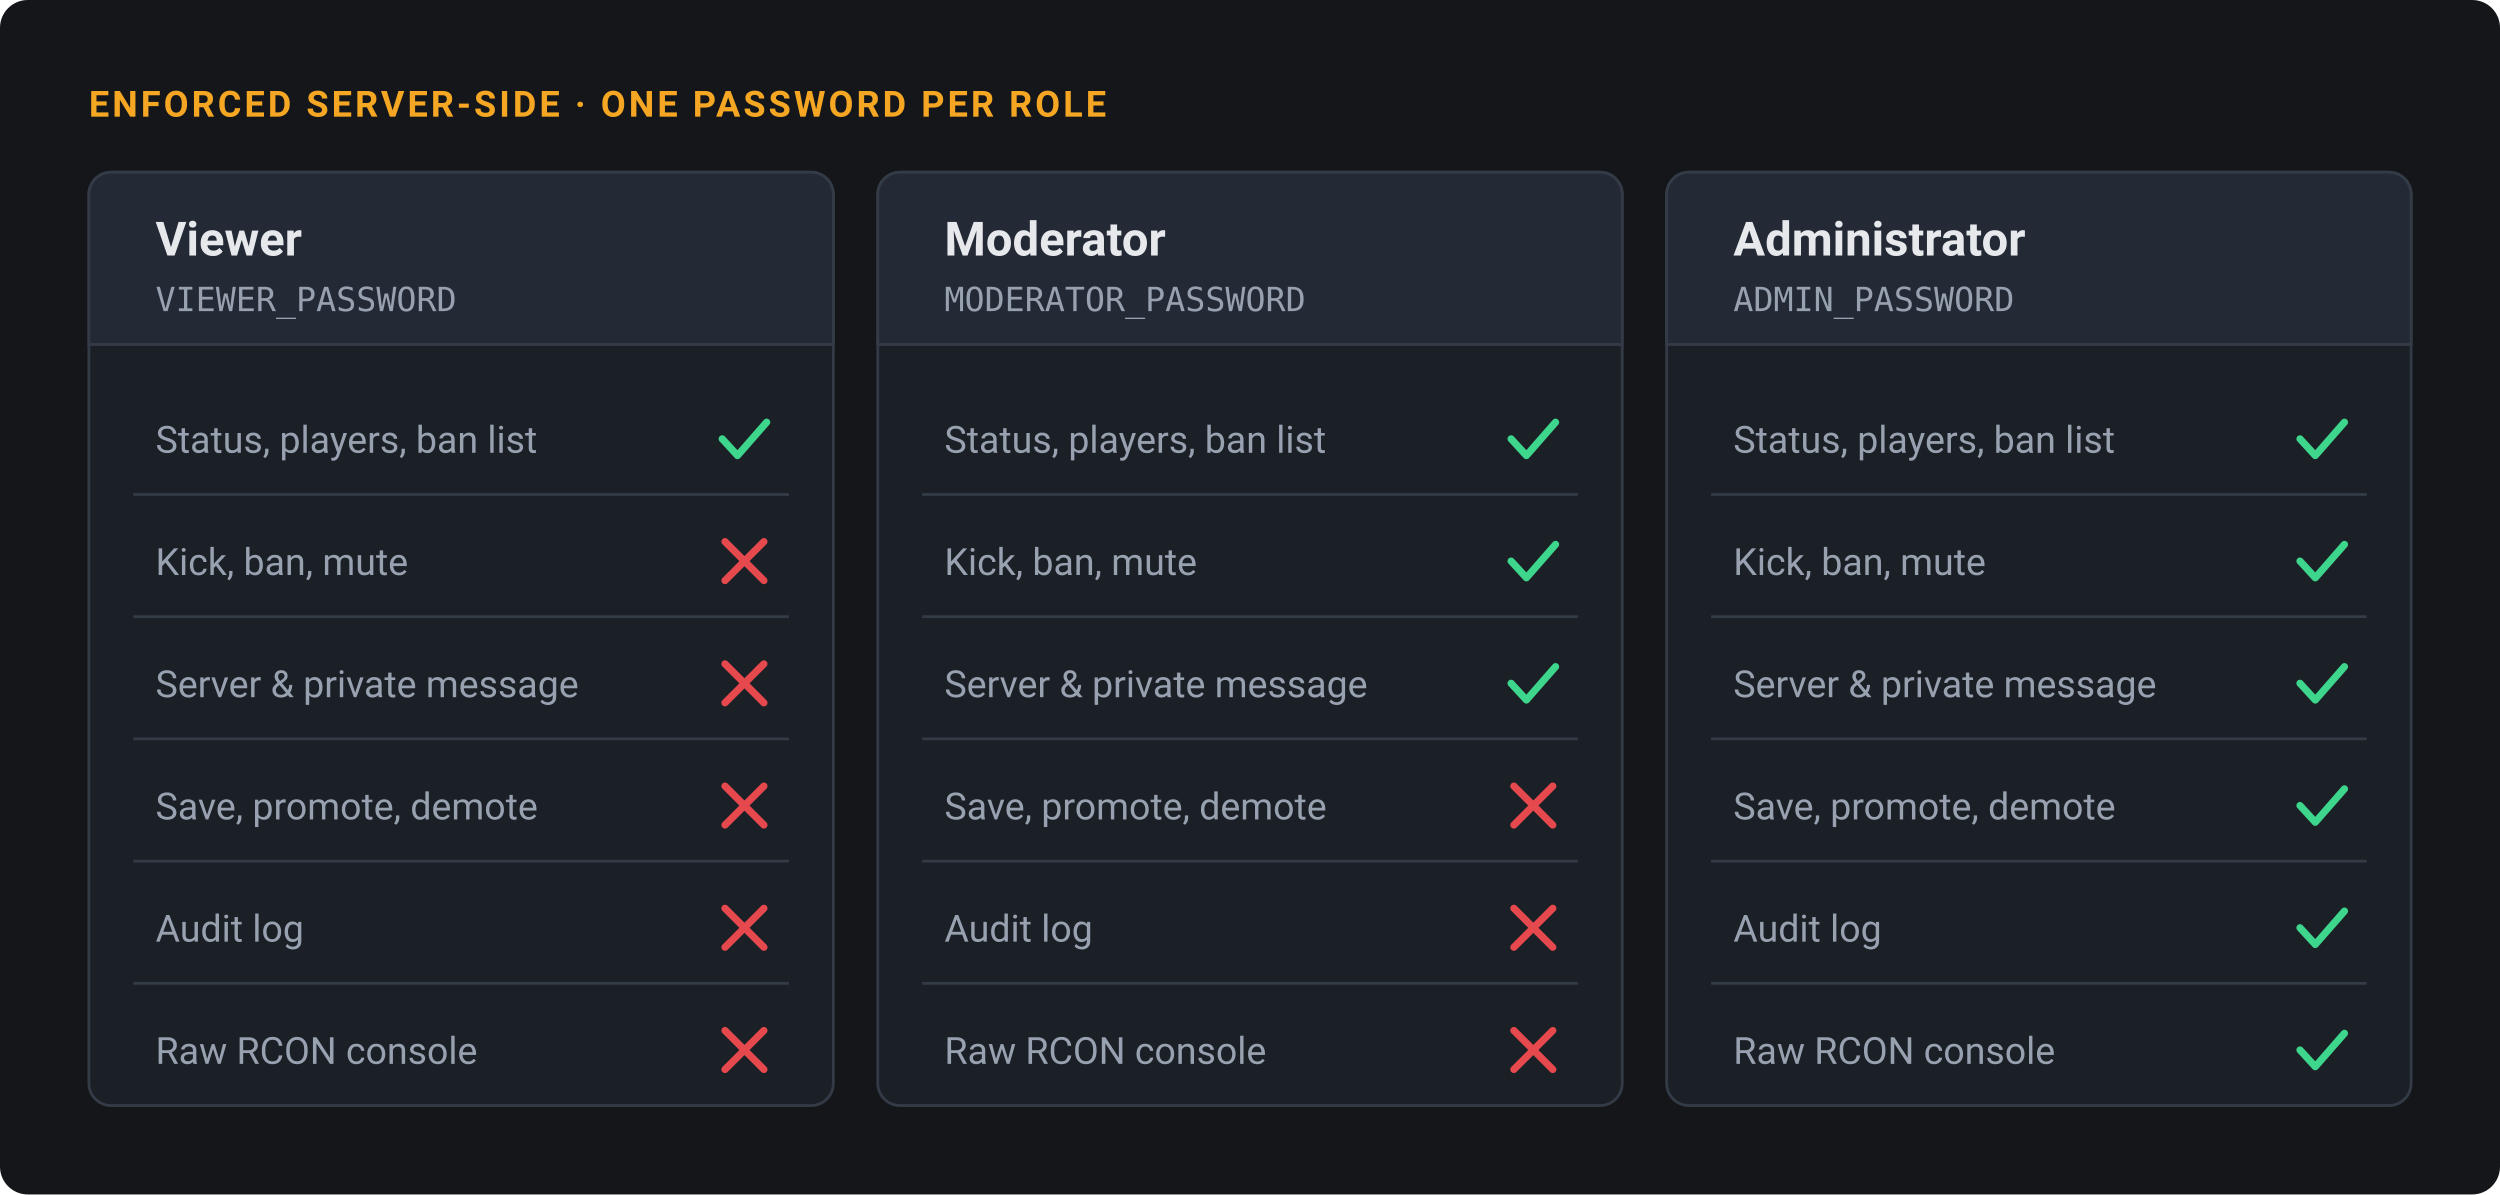
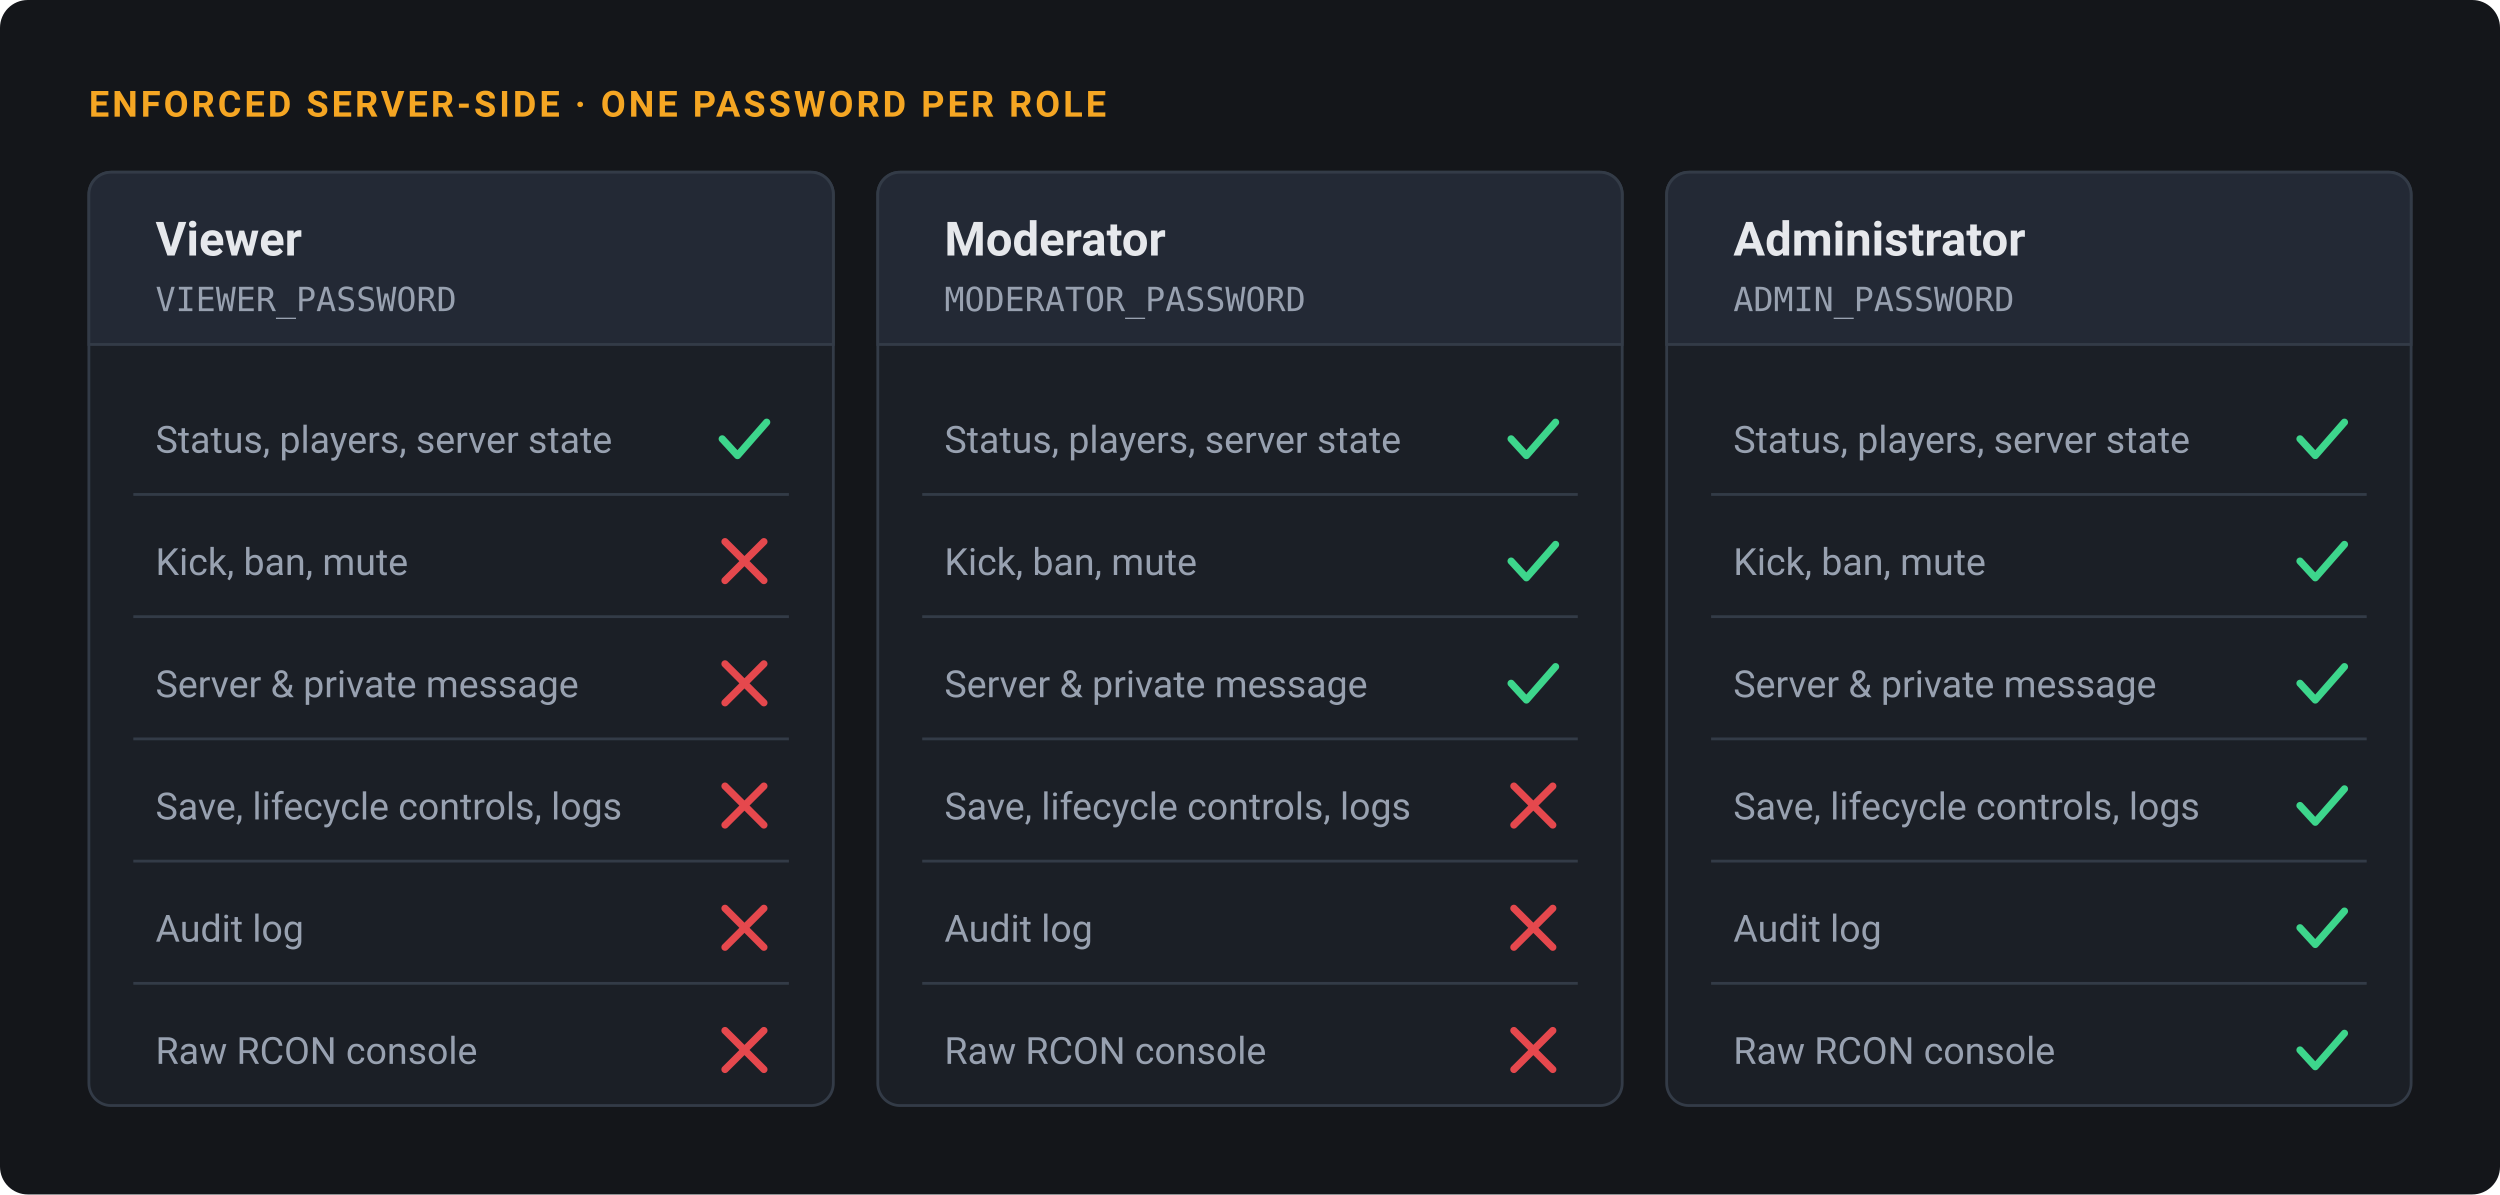
- <svg xmlns="http://www.w3.org/2000/svg" width="900" height="430" viewBox="0 0 900 430" role="img" aria-label="Permission matrix: the viewer reads, the moderator gets bounded moderation actions, only the administrator gets the raw RCON console.">
+ <svg xmlns="http://www.w3.org/2000/svg" width="900" height="430" viewBox="0 0 900 430" role="img" aria-label="Permission matrix: every role reads server state, the moderator gets bounded moderation actions, and only the administrator gets lifecycle controls, logs and raw RCON.">
  <rect width="900" height="430" rx="10" fill="#14161a" />
  <text x="32" y="42" fill="#f5a623" font-family="system-ui,-apple-system,'Segoe UI',Roboto,'DejaVu Sans',Helvetica,Arial,sans-serif" font-size="13" font-weight="600" letter-spacing="1.1">ENFORCED SERVER-SIDE · ONE PASSWORD PER ROLE</text>
  <rect x="32" y="62" width="268" height="336" rx="8" fill="#1b1f26" stroke="#333b47" />
  <path d="M40 62 h252 a8 8 0 0 1 8 8 v54 h-268 v-54 a8 8 0 0 1 8 -8 z" fill="#232935" stroke="#333b47" />
  <text x="56" y="92" fill="#e6e8ec" font-family="system-ui,-apple-system,'Segoe UI',Roboto,'DejaVu Sans',Helvetica,Arial,sans-serif" font-size="17" font-weight="600">Viewer</text>
  <text x="56" y="112" fill="#98a1b0" font-family="ui-monospace,Menlo,Consolas,monospace" font-size="12">VIEWER_PASSWORD</text>
  <rect x="316" y="62" width="268" height="336" rx="8" fill="#1b1f26" stroke="#333b47" />
  <path d="M324 62 h252 a8 8 0 0 1 8 8 v54 h-268 v-54 a8 8 0 0 1 8 -8 z" fill="#232935" stroke="#333b47" />
  <text x="340" y="92" fill="#e6e8ec" font-family="system-ui,-apple-system,'Segoe UI',Roboto,'DejaVu Sans',Helvetica,Arial,sans-serif" font-size="17" font-weight="600">Moderator</text>
  <text x="340" y="112" fill="#98a1b0" font-family="ui-monospace,Menlo,Consolas,monospace" font-size="12">MODERATOR_PASSWORD</text>
  <rect x="600" y="62" width="268" height="336" rx="8" fill="#1b1f26" stroke="#333b47" />
  <path d="M608 62 h252 a8 8 0 0 1 8 8 v54 h-268 v-54 a8 8 0 0 1 8 -8 z" fill="#232935" stroke="#333b47" />
  <text x="624" y="92" fill="#e6e8ec" font-family="system-ui,-apple-system,'Segoe UI',Roboto,'DejaVu Sans',Helvetica,Arial,sans-serif" font-size="17" font-weight="600">Administrator</text>
  <text x="624" y="112" fill="#98a1b0" font-family="ui-monospace,Menlo,Consolas,monospace" font-size="12">ADMIN_PASSWORD</text>
-   <text x="56" y="163" fill="#98a1b0" font-family="system-ui,-apple-system,'Segoe UI',Roboto,'DejaVu Sans',Helvetica,Arial,sans-serif" font-size="13.5">Status, players, ban list</text>
+   <text x="56" y="163" fill="#98a1b0" font-family="system-ui,-apple-system,'Segoe UI',Roboto,'DejaVu Sans',Helvetica,Arial,sans-serif" font-size="13.5">Status, players, server state</text>
  <path d="M260 158 l5.5 6 l10.5 -12" fill="none" stroke="#3dd68c" stroke-width="2.6" stroke-linecap="round" stroke-linejoin="round" />
-   <text x="340" y="163" fill="#98a1b0" font-family="system-ui,-apple-system,'Segoe UI',Roboto,'DejaVu Sans',Helvetica,Arial,sans-serif" font-size="13.5">Status, players, ban list</text>
+   <text x="340" y="163" fill="#98a1b0" font-family="system-ui,-apple-system,'Segoe UI',Roboto,'DejaVu Sans',Helvetica,Arial,sans-serif" font-size="13.5">Status, players, server state</text>
  <path d="M544 158 l5.5 6 l10.5 -12" fill="none" stroke="#3dd68c" stroke-width="2.6" stroke-linecap="round" stroke-linejoin="round" />
-   <text x="624" y="163" fill="#98a1b0" font-family="system-ui,-apple-system,'Segoe UI',Roboto,'DejaVu Sans',Helvetica,Arial,sans-serif" font-size="13.5">Status, players, ban list</text>
+   <text x="624" y="163" fill="#98a1b0" font-family="system-ui,-apple-system,'Segoe UI',Roboto,'DejaVu Sans',Helvetica,Arial,sans-serif" font-size="13.5">Status, players, server state</text>
  <path d="M828 158 l5.5 6 l10.5 -12" fill="none" stroke="#3dd68c" stroke-width="2.6" stroke-linecap="round" stroke-linejoin="round" />
  <line x1="48" y1="178" x2="284" y2="178" stroke="#333b47" />
  <line x1="332" y1="178" x2="568" y2="178" stroke="#333b47" />
  <line x1="616" y1="178" x2="852" y2="178" stroke="#333b47" />
  <text x="56" y="207" fill="#98a1b0" font-family="system-ui,-apple-system,'Segoe UI',Roboto,'DejaVu Sans',Helvetica,Arial,sans-serif" font-size="13.5">Kick, ban, mute</text>
  <path d="M261 195 l14 14 M275 195 l-14 14" fill="none" stroke="#e5484d" stroke-width="2.6" stroke-linecap="round" />
  <text x="340" y="207" fill="#98a1b0" font-family="system-ui,-apple-system,'Segoe UI',Roboto,'DejaVu Sans',Helvetica,Arial,sans-serif" font-size="13.5">Kick, ban, mute</text>
  <path d="M544 202 l5.5 6 l10.5 -12" fill="none" stroke="#3dd68c" stroke-width="2.6" stroke-linecap="round" stroke-linejoin="round" />
  <text x="624" y="207" fill="#98a1b0" font-family="system-ui,-apple-system,'Segoe UI',Roboto,'DejaVu Sans',Helvetica,Arial,sans-serif" font-size="13.5">Kick, ban, mute</text>
  <path d="M828 202 l5.5 6 l10.5 -12" fill="none" stroke="#3dd68c" stroke-width="2.6" stroke-linecap="round" stroke-linejoin="round" />
  <line x1="48" y1="222" x2="284" y2="222" stroke="#333b47" />
  <line x1="332" y1="222" x2="568" y2="222" stroke="#333b47" />
  <line x1="616" y1="222" x2="852" y2="222" stroke="#333b47" />
  <text x="56" y="251" fill="#98a1b0" font-family="system-ui,-apple-system,'Segoe UI',Roboto,'DejaVu Sans',Helvetica,Arial,sans-serif" font-size="13.5">Server &amp; private message</text>
  <path d="M261 239 l14 14 M275 239 l-14 14" fill="none" stroke="#e5484d" stroke-width="2.6" stroke-linecap="round" />
  <text x="340" y="251" fill="#98a1b0" font-family="system-ui,-apple-system,'Segoe UI',Roboto,'DejaVu Sans',Helvetica,Arial,sans-serif" font-size="13.5">Server &amp; private message</text>
  <path d="M544 246 l5.5 6 l10.5 -12" fill="none" stroke="#3dd68c" stroke-width="2.6" stroke-linecap="round" stroke-linejoin="round" />
  <text x="624" y="251" fill="#98a1b0" font-family="system-ui,-apple-system,'Segoe UI',Roboto,'DejaVu Sans',Helvetica,Arial,sans-serif" font-size="13.5">Server &amp; private message</text>
  <path d="M828 246 l5.5 6 l10.5 -12" fill="none" stroke="#3dd68c" stroke-width="2.6" stroke-linecap="round" stroke-linejoin="round" />
  <line x1="48" y1="266" x2="284" y2="266" stroke="#333b47" />
  <line x1="332" y1="266" x2="568" y2="266" stroke="#333b47" />
  <line x1="616" y1="266" x2="852" y2="266" stroke="#333b47" />
-   <text x="56" y="295" fill="#98a1b0" font-family="system-ui,-apple-system,'Segoe UI',Roboto,'DejaVu Sans',Helvetica,Arial,sans-serif" font-size="13.5">Save, promote, demote</text>
+   <text x="56" y="295" fill="#98a1b0" font-family="system-ui,-apple-system,'Segoe UI',Roboto,'DejaVu Sans',Helvetica,Arial,sans-serif" font-size="13.5">Save, lifecycle controls, logs</text>
  <path d="M261 283 l14 14 M275 283 l-14 14" fill="none" stroke="#e5484d" stroke-width="2.6" stroke-linecap="round" />
-   <text x="340" y="295" fill="#98a1b0" font-family="system-ui,-apple-system,'Segoe UI',Roboto,'DejaVu Sans',Helvetica,Arial,sans-serif" font-size="13.5">Save, promote, demote</text>
+   <text x="340" y="295" fill="#98a1b0" font-family="system-ui,-apple-system,'Segoe UI',Roboto,'DejaVu Sans',Helvetica,Arial,sans-serif" font-size="13.5">Save, lifecycle controls, logs</text>
  <path d="M545 283 l14 14 M559 283 l-14 14" fill="none" stroke="#e5484d" stroke-width="2.6" stroke-linecap="round" />
-   <text x="624" y="295" fill="#98a1b0" font-family="system-ui,-apple-system,'Segoe UI',Roboto,'DejaVu Sans',Helvetica,Arial,sans-serif" font-size="13.5">Save, promote, demote</text>
+   <text x="624" y="295" fill="#98a1b0" font-family="system-ui,-apple-system,'Segoe UI',Roboto,'DejaVu Sans',Helvetica,Arial,sans-serif" font-size="13.5">Save, lifecycle controls, logs</text>
  <path d="M828 290 l5.5 6 l10.5 -12" fill="none" stroke="#3dd68c" stroke-width="2.6" stroke-linecap="round" stroke-linejoin="round" />
  <line x1="48" y1="310" x2="284" y2="310" stroke="#333b47" />
  <line x1="332" y1="310" x2="568" y2="310" stroke="#333b47" />
  <line x1="616" y1="310" x2="852" y2="310" stroke="#333b47" />
  <text x="56" y="339" fill="#98a1b0" font-family="system-ui,-apple-system,'Segoe UI',Roboto,'DejaVu Sans',Helvetica,Arial,sans-serif" font-size="13.5">Audit log</text>
  <path d="M261 327 l14 14 M275 327 l-14 14" fill="none" stroke="#e5484d" stroke-width="2.6" stroke-linecap="round" />
  <text x="340" y="339" fill="#98a1b0" font-family="system-ui,-apple-system,'Segoe UI',Roboto,'DejaVu Sans',Helvetica,Arial,sans-serif" font-size="13.5">Audit log</text>
  <path d="M545 327 l14 14 M559 327 l-14 14" fill="none" stroke="#e5484d" stroke-width="2.6" stroke-linecap="round" />
  <text x="624" y="339" fill="#98a1b0" font-family="system-ui,-apple-system,'Segoe UI',Roboto,'DejaVu Sans',Helvetica,Arial,sans-serif" font-size="13.5">Audit log</text>
  <path d="M828 334 l5.5 6 l10.5 -12" fill="none" stroke="#3dd68c" stroke-width="2.6" stroke-linecap="round" stroke-linejoin="round" />
  <line x1="48" y1="354" x2="284" y2="354" stroke="#333b47" />
  <line x1="332" y1="354" x2="568" y2="354" stroke="#333b47" />
  <line x1="616" y1="354" x2="852" y2="354" stroke="#333b47" />
  <text x="56" y="383" fill="#98a1b0" font-family="system-ui,-apple-system,'Segoe UI',Roboto,'DejaVu Sans',Helvetica,Arial,sans-serif" font-size="13.5">Raw RCON console</text>
  <path d="M261 371 l14 14 M275 371 l-14 14" fill="none" stroke="#e5484d" stroke-width="2.6" stroke-linecap="round" />
  <text x="340" y="383" fill="#98a1b0" font-family="system-ui,-apple-system,'Segoe UI',Roboto,'DejaVu Sans',Helvetica,Arial,sans-serif" font-size="13.5">Raw RCON console</text>
  <path d="M545 371 l14 14 M559 371 l-14 14" fill="none" stroke="#e5484d" stroke-width="2.6" stroke-linecap="round" />
  <text x="624" y="383" fill="#98a1b0" font-family="system-ui,-apple-system,'Segoe UI',Roboto,'DejaVu Sans',Helvetica,Arial,sans-serif" font-size="13.5">Raw RCON console</text>
  <path d="M828 378 l5.5 6 l10.5 -12" fill="none" stroke="#3dd68c" stroke-width="2.6" stroke-linecap="round" stroke-linejoin="round" />
</svg>
